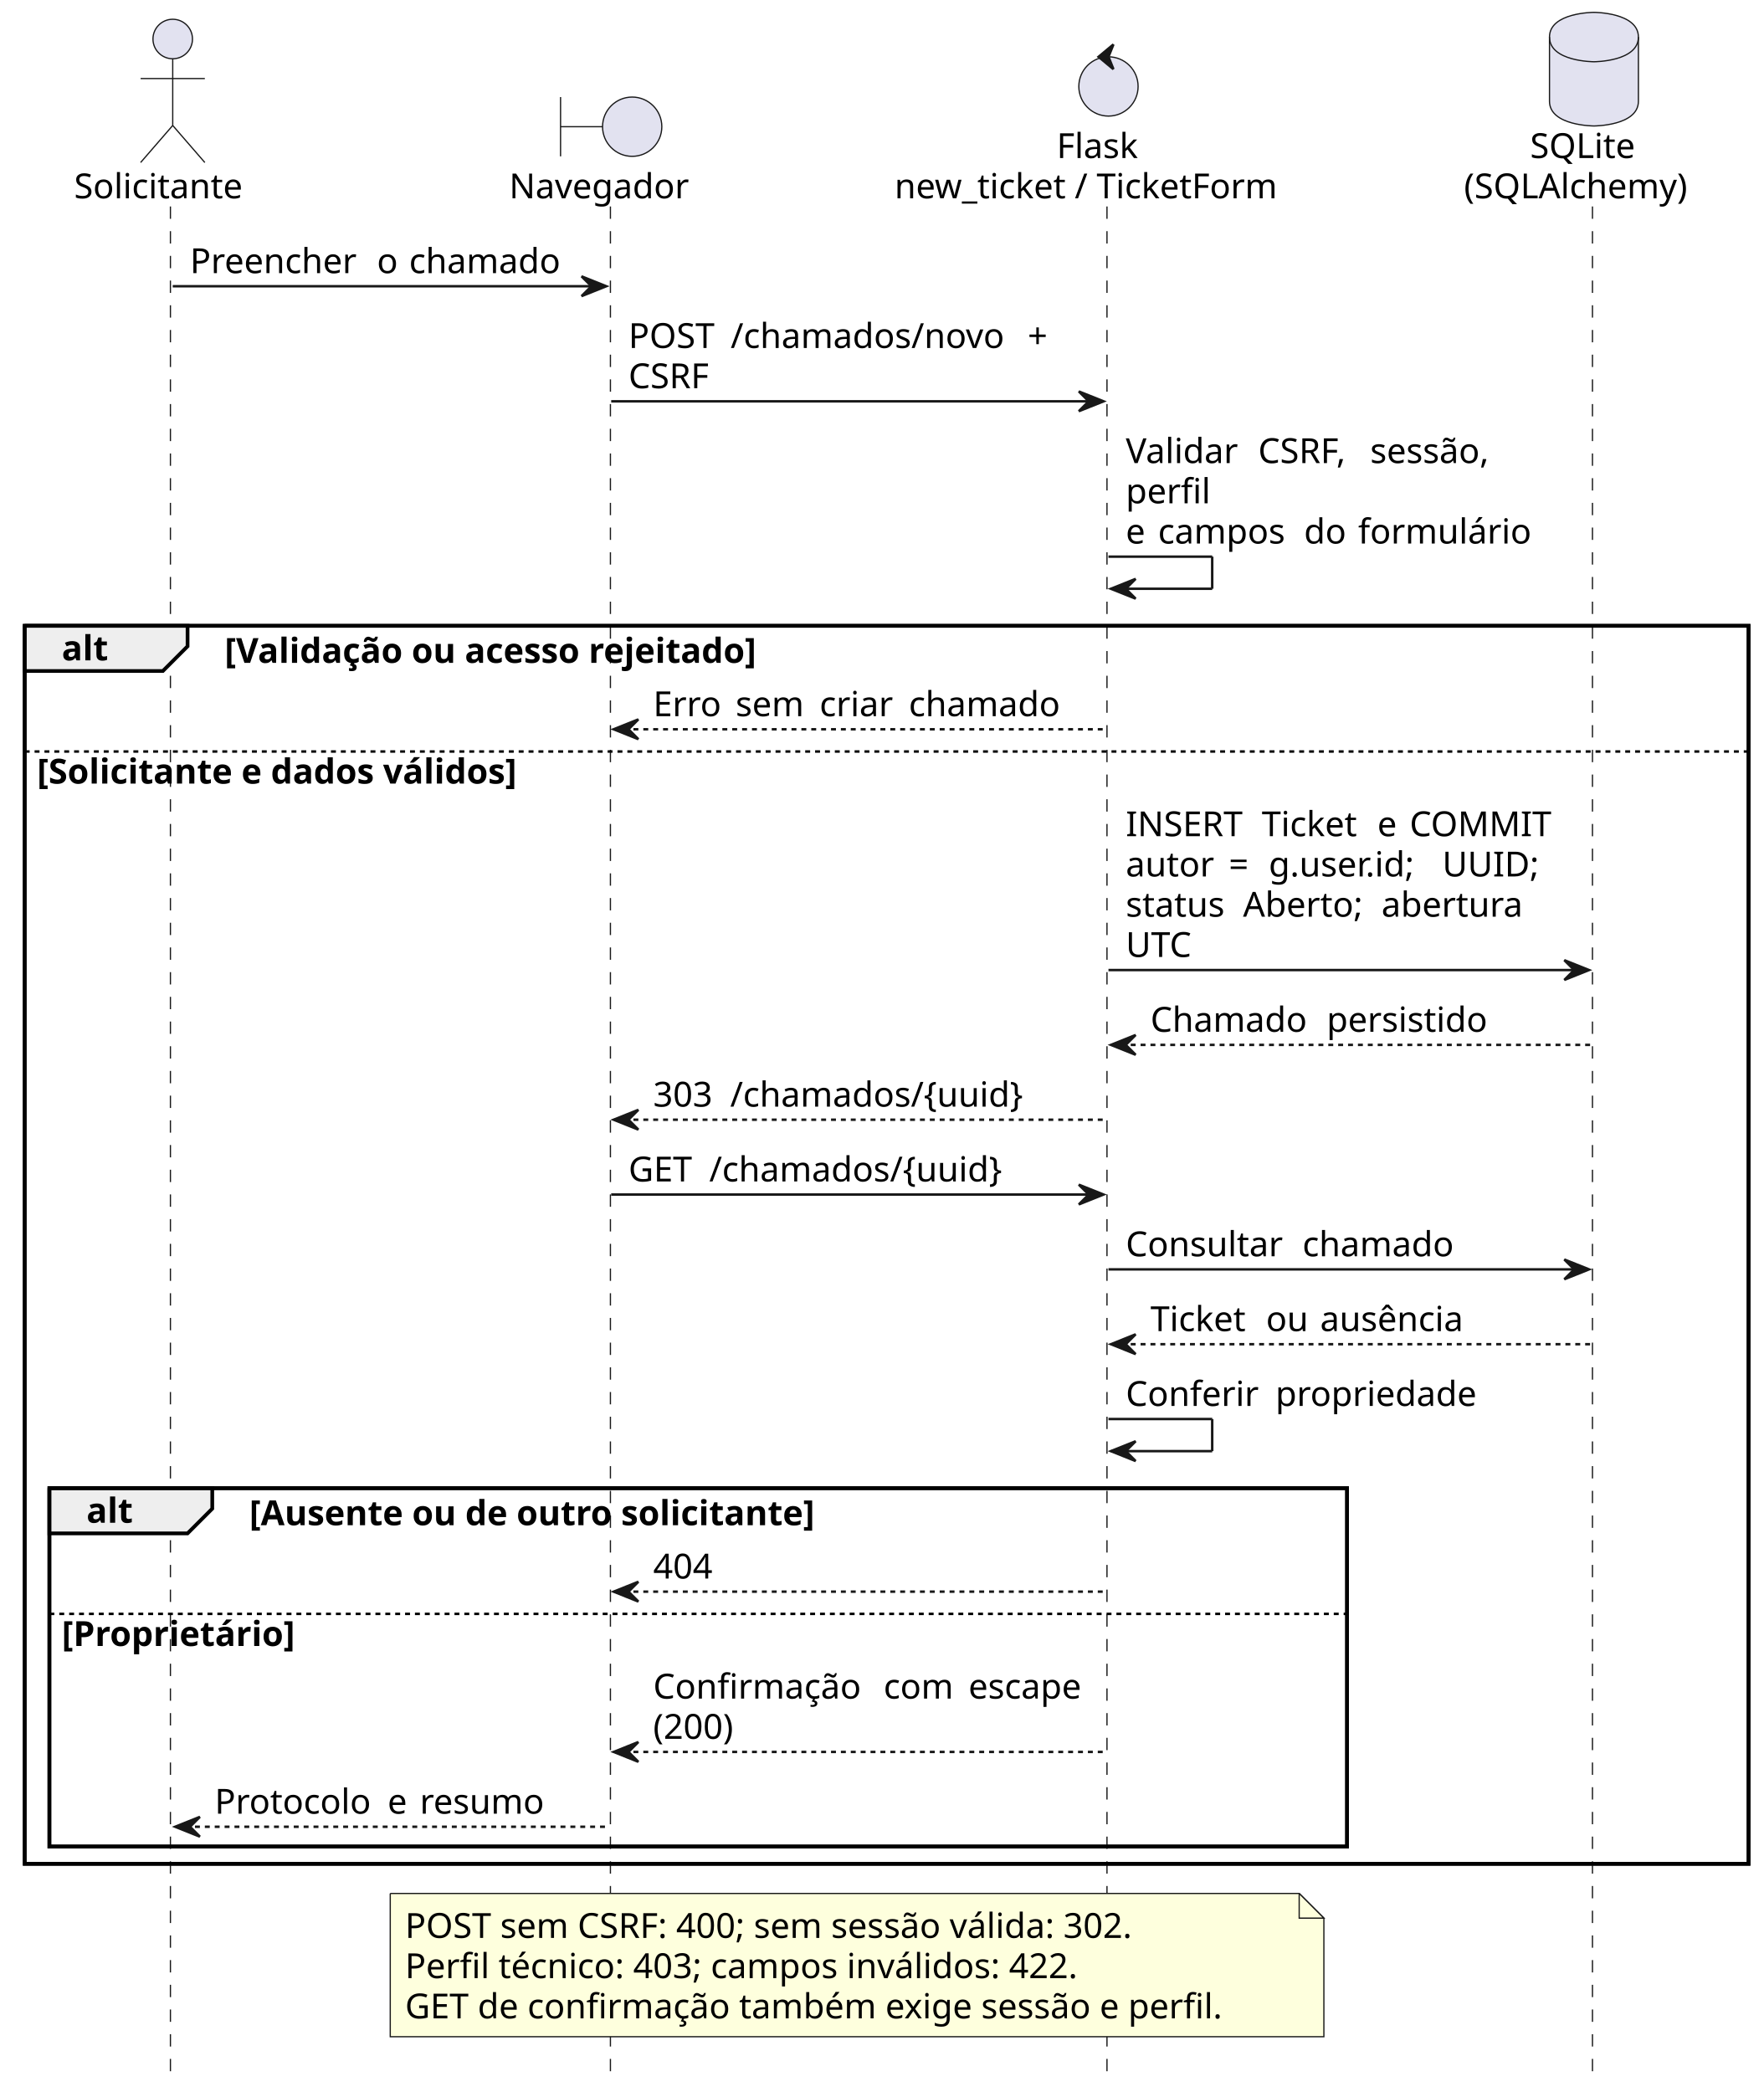
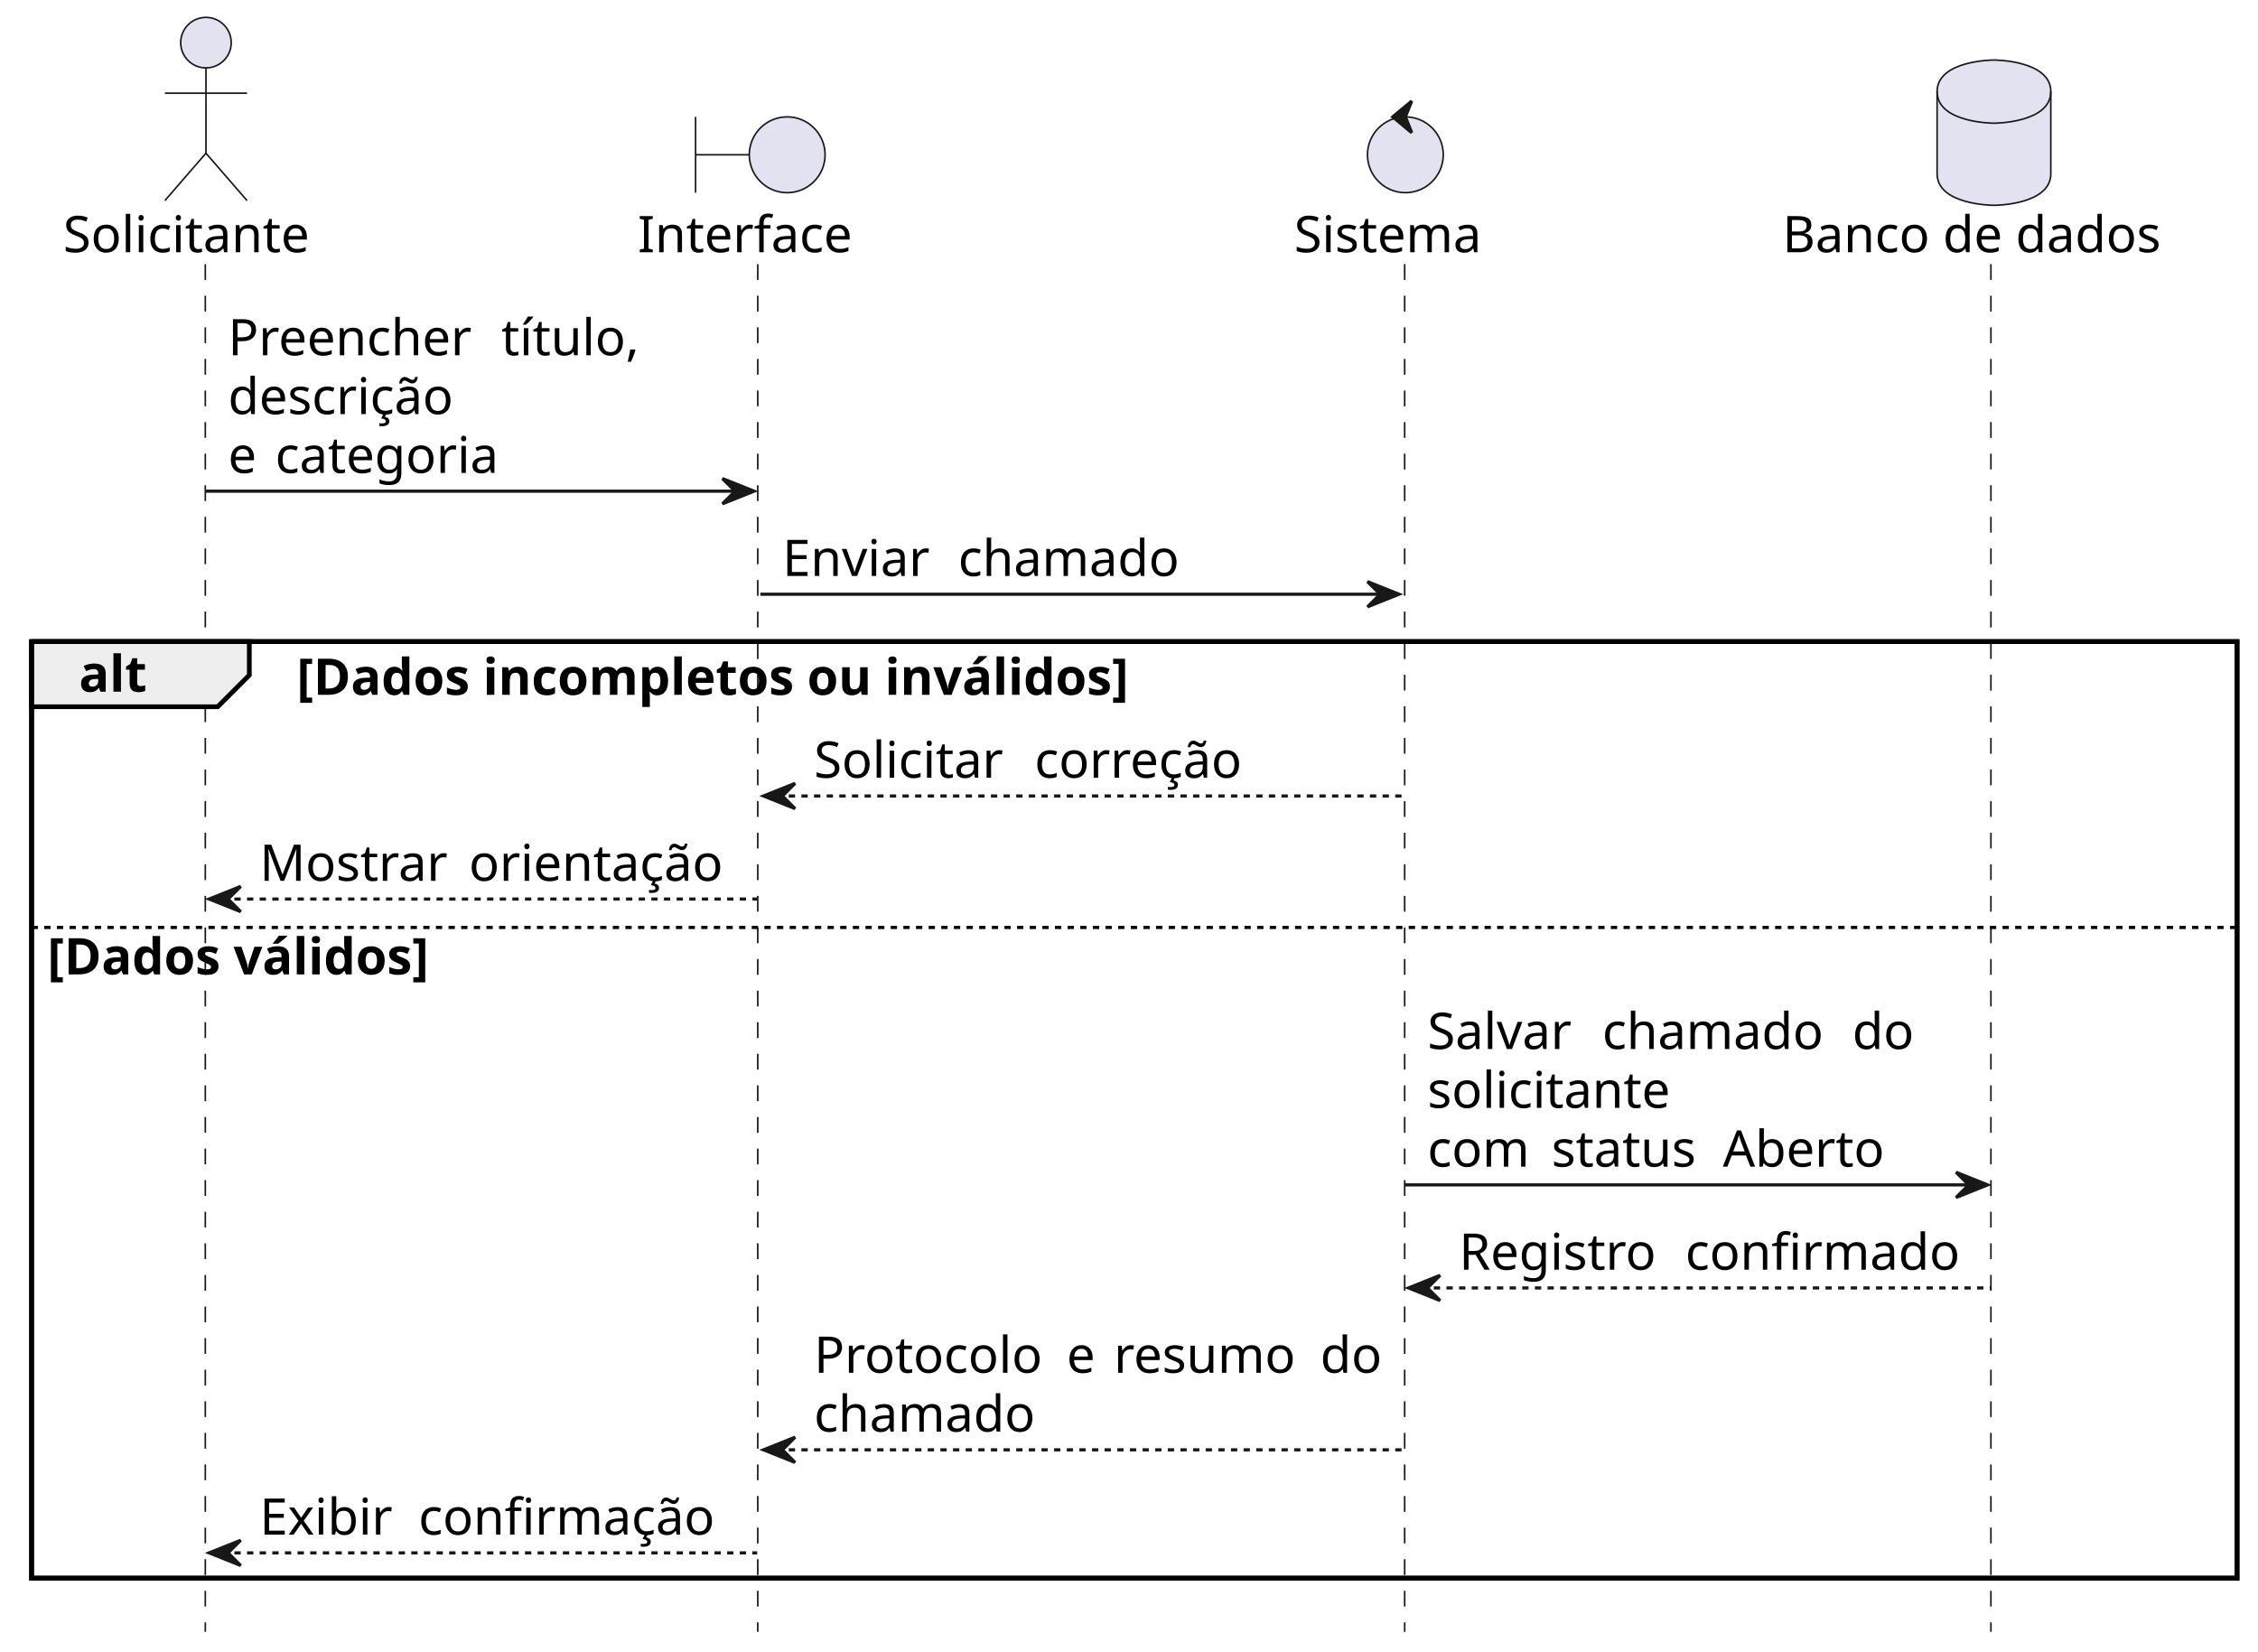
- <svg xmlns="http://www.w3.org/2000/svg" contentStyleType="text/css" data-diagram-type="SEQUENCE" height="847px" preserveAspectRatio="none" style="width:714px;height:847px;background:#FFFFFF;" version="1.1" viewBox="0 0 714 847" width="714px" zoomAndPan="magnify">
+ <svg xmlns="http://www.w3.org/2000/svg" contentStyleType="text/css" data-diagram-type="SEQUENCE" height="1634.375px" preserveAspectRatio="none" style="width:2234px;height:1634px;background:#FFFFFF;" version="1.1" viewBox="0 0 2234 1634" width="2234.375px" zoomAndPan="magnify">
  <defs />
  <g>
-     <rect fill="none" height="501.234" style="stroke:#000000;stroke-width:1.5;" width="697.945" x="10" y="253.375" />
-     <rect fill="none" height="145.078" style="stroke:#000000;stroke-width:1.5;" width="525.384" x="20" y="602.531" />
+     <rect fill="none" height="926.562" style="stroke:#000000;stroke-width:4.688;" width="2182.019" x="31.25" y="634.766" />
    <g>
-       <rect fill="#000000" fill-opacity="0" height="756.906" width="8" x="65.931" y="83.594" />
-       <line style="stroke:#181818;stroke-width:0.5;stroke-dasharray:5,5;" x1="69" x2="69" y1="83.594" y2="840.5" />
+       <rect fill="#000000" fill-opacity="0" height="1353.125" width="25" x="191.272" y="261.328" />
+       <line style="stroke:#181818;stroke-width:1.562;stroke-dasharray:15.625,15.625;" x1="203.125" x2="203.125" y1="261.328" y2="1614.453" />
    </g>
    <g>
-       <rect fill="#000000" fill-opacity="0" height="756.906" width="8" x="243.453" y="83.594" />
-       <line style="stroke:#181818;stroke-width:0.5;stroke-dasharray:5,5;" x1="247.141" x2="247.141" y1="83.594" y2="840.5" />
+       <rect fill="#000000" fill-opacity="0" height="1353.125" width="25" x="739.758" y="261.328" />
+       <line style="stroke:#181818;stroke-width:1.562;stroke-dasharray:15.625,15.625;" x1="749.707" x2="749.707" y1="261.328" y2="1614.453" />
    </g>
    <g>
-       <rect fill="#000000" fill-opacity="0" height="756.906" width="8" x="444.784" y="83.594" />
-       <line style="stroke:#181818;stroke-width:0.5;stroke-dasharray:5,5;" x1="448.184" x2="448.184" y1="83.594" y2="840.5" />
+       <rect fill="#000000" fill-opacity="0" height="1353.125" width="25" x="1377.942" y="261.328" />
+       <line style="stroke:#181818;stroke-width:1.562;stroke-dasharray:15.625,15.625;" x1="1389.746" x2="1389.746" y1="261.328" y2="1614.453" />
    </g>
    <g>
-       <rect fill="#000000" fill-opacity="0" height="756.906" width="8" x="641.343" y="83.594" />
-       <line style="stroke:#181818;stroke-width:0.5;stroke-dasharray:5,5;" x1="644.742" x2="644.742" y1="83.594" y2="840.5" />
+       <rect fill="#000000" fill-opacity="0" height="1353.125" width="25" x="1960.266" y="261.328" />
+       <line style="stroke:#181818;stroke-width:1.562;stroke-dasharray:15.625,15.625;" x1="1969.763" x2="1969.763" y1="261.328" y2="1614.453" />
    </g>
    <g class="participant participant-head" data-participant="U">
-       <text fill="#000000" font-family="sans-serif" font-size="14" lengthAdjust="spacing" textLength="73.862" x="30" y="80.292">Solicitante</text>
-       <ellipse cx="69.931" cy="15.797" fill="#E2E2F0" rx="8" ry="8" style="stroke:#181818;stroke-width:0.5;" />
-       <path d="M69.931,23.797 L69.931,50.797 M56.931,31.797 L82.931,31.797 M69.931,50.797 L56.931,65.797 M69.931,50.797 L82.931,65.797" fill="none" style="stroke:#181818;stroke-width:0.5;" />
+       <text fill="#000000" font-family="sans-serif" font-size="50" lengthAdjust="spacing" textLength="263.794" x="62.5" y="249.536">Solicitante</text>
+       <ellipse cx="203.772" cy="42.188" fill="#E2E2F0" rx="25" ry="25" style="stroke:#181818;stroke-width:1.562;" />
+       <path d="M203.772,67.188 L203.772,151.562 M163.147,92.188 L244.397,92.188 M203.772,151.562 L163.147,198.438 M203.772,151.562 L244.397,198.438" fill="none" style="stroke:#181818;stroke-width:1.562;" />
+     </g>
+     <g class="participant participant-head" data-participant="I">
+       <text fill="#000000" font-family="sans-serif" font-size="50" lengthAdjust="spacing" textLength="223.852" x="630.957" y="249.536">Interface</text>
+       <path d="M688.196,115.625 L688.196,190.625 M688.196,153.125 L741.321,153.125" fill="none" style="stroke:#181818;stroke-width:1.562;" />
+       <ellipse cx="778.821" cy="153.125" fill="#E2E2F0" rx="37.5" ry="37.5" style="stroke:#181818;stroke-width:1.562;" />
+     </g>
+     <g class="participant participant-head" data-participant="S">
+       <text fill="#000000" font-family="sans-serif" font-size="50" lengthAdjust="spacing" textLength="201.392" x="1280.371" y="249.536">Sistema</text>
+       <ellipse cx="1390.442" cy="153.125" fill="#E2E2F0" rx="37.5" ry="37.5" style="stroke:#181818;stroke-width:1.562;" />
+       <polygon fill="#181818" points="1377.942,115.625,1396.692,100,1390.442,115.625,1396.692,131.25,1377.942,115.625" style="stroke:#181818;stroke-width:3.125;" />
    </g>
    <g class="participant participant-head" data-participant="B">
-       <text fill="#000000" font-family="sans-serif" font-size="14" lengthAdjust="spacing" textLength="76.624" x="206.141" y="80.292">Navegador</text>
-       <path d="M226.953,39.297 L226.953,63.297 M226.953,51.297 L243.953,51.297" fill="none" style="stroke:#181818;stroke-width:0.5;" />
-       <ellipse cx="255.953" cy="51.297" fill="#E2E2F0" rx="12" ry="12" style="stroke:#181818;stroke-width:0.5;" />
+       <text fill="#000000" font-family="sans-serif" font-size="50" lengthAdjust="spacing" textLength="399.756" x="1763.513" y="249.536">Banco de dados</text>
+       <path d="M1916.516,90.625 C1916.516,59.375 1972.766,59.375 1972.766,59.375 C1972.766,59.375 2029.016,59.375 2029.016,90.625 L2029.016,171.875 C2029.016,203.125 1972.766,203.125 1972.766,203.125 C1972.766,203.125 1916.516,203.125 1916.516,171.875 L1916.516,90.625" fill="#E2E2F0" style="stroke:#181818;stroke-width:1.562;" />
+       <path d="M1916.516,90.625 C1916.516,121.875 1972.766,121.875 1972.766,121.875 C1972.766,121.875 2029.016,121.875 2029.016,90.625" fill="none" style="stroke:#181818;stroke-width:1.562;" />
    </g>
-     <g class="participant participant-head" data-participant="F">
-       <text fill="#000000" font-family="sans-serif" font-size="14" lengthAdjust="spacing" textLength="35.923" x="427.822" y="63.995">Flask</text>
-       <text fill="#000000" font-family="sans-serif" font-size="14" lengthAdjust="spacing" textLength="167.2" x="362.184" y="80.292">new_ticket / TicketForm</text>
-       <ellipse cx="448.784" cy="35" fill="#E2E2F0" rx="12" ry="12" style="stroke:#181818;stroke-width:0.5;" />
-       <polygon fill="#181818" points="444.784,23,450.784,18,448.784,23,450.784,28,444.784,23" style="stroke:#181818;stroke-width:1;" />
+     <g class="message" data-participant-1="U" data-participant-2="I">
+       <polygon fill="#181818" points="714.758,473.438,746.008,485.938,714.758,498.438,727.258,485.938" style="stroke:#181818;stroke-width:3.125;" />
+       <line style="stroke:#181818;stroke-width:3.125;" x1="203.772" x2="733.508" y1="485.938" y2="485.938" />
+       <text fill="#000000" font-family="sans-serif" font-size="50" lengthAdjust="spacing" textLength="254.419" x="225.647" y="351.489">Preencher</text>
+       <text fill="#000000" font-family="sans-serif" font-size="50" lengthAdjust="spacing" textLength="15.894" x="480.066" y="351.489"> </text>
+       <text fill="#000000" font-family="sans-serif" font-size="50" lengthAdjust="spacing" textLength="145.166" x="495.959" y="351.489">título,</text>
+       <text fill="#000000" font-family="sans-serif" font-size="50" lengthAdjust="spacing" textLength="239.209" x="225.647" y="409.692">descrição</text>
+       <text fill="#000000" font-family="sans-serif" font-size="50" lengthAdjust="spacing" textLength="30.762" x="225.647" y="467.896">e</text>
+       <text fill="#000000" font-family="sans-serif" font-size="50" lengthAdjust="spacing" textLength="15.894" x="256.409" y="467.896"> </text>
+       <text fill="#000000" font-family="sans-serif" font-size="50" lengthAdjust="spacing" textLength="235.913" x="272.302" y="467.896">categoria</text>
    </g>
-     <g class="participant participant-head" data-participant="D">
-       <text fill="#000000" font-family="sans-serif" font-size="14" lengthAdjust="spacing" textLength="45.698" x="619.494" y="63.995">SQLite</text>
-       <text fill="#000000" font-family="sans-serif" font-size="14" lengthAdjust="spacing" textLength="99.203" x="592.742" y="80.292">(SQLAlchemy)</text>
-       <path d="M627.343,15 C627.343,5 645.343,5 645.343,5 C645.343,5 663.343,5 663.343,15 L663.343,41 C663.343,51 645.343,51 645.343,51 C645.343,51 627.343,51 627.343,41 L627.343,15" fill="#E2E2F0" style="stroke:#181818;stroke-width:0.5;" />
-       <path d="M627.343,15 C627.343,25 645.343,25 645.343,25 C645.343,25 663.343,25 663.343,15" fill="none" style="stroke:#181818;stroke-width:0.5;" />
+     <g class="message" data-participant-1="I" data-participant-2="S">
+       <polygon fill="#181818" points="1352.942,575.391,1384.192,587.891,1352.942,600.391,1365.442,587.891" style="stroke:#181818;stroke-width:3.125;" />
+       <line style="stroke:#181818;stroke-width:3.125;" x1="752.258" x2="1371.692" y1="587.891" y2="587.891" />
+       <text fill="#000000" font-family="sans-serif" font-size="50" lengthAdjust="spacing" textLength="157.959" x="774.133" y="569.849">Enviar</text>
+       <text fill="#000000" font-family="sans-serif" font-size="50" lengthAdjust="spacing" textLength="15.894" x="932.092" y="569.849"> </text>
+       <text fill="#000000" font-family="sans-serif" font-size="50" lengthAdjust="spacing" textLength="231.494" x="947.986" y="569.849">chamado</text>
    </g>
-     <g class="message" data-participant-1="U" data-participant-2="B">
-       <polygon fill="#181818" points="235.453,111.891,245.453,115.891,235.453,119.891,239.453,115.891" style="stroke:#181818;stroke-width:1;" />
-       <line style="stroke:#181818;stroke-width:1;" x1="69.931" x2="241.453" y1="115.891" y2="115.891" />
-       <text fill="#000000" font-family="sans-serif" font-size="14" lengthAdjust="spacing" textLength="71.237" x="76.931" y="110.589">Preencher</text>
-       <text fill="#000000" font-family="sans-serif" font-size="14" lengthAdjust="spacing" textLength="4.45" x="148.168" y="110.589"> </text>
-       <text fill="#000000" font-family="sans-serif" font-size="14" lengthAdjust="spacing" textLength="8.565" x="152.619" y="110.589">o</text>
-       <text fill="#000000" font-family="sans-serif" font-size="14" lengthAdjust="spacing" textLength="4.45" x="161.184" y="110.589"> </text>
-       <text fill="#000000" font-family="sans-serif" font-size="14" lengthAdjust="spacing" textLength="64.818" x="165.634" y="110.589">chamado</text>
+     <path d="M31.25,634.766 L246.655,634.766 L246.655,667.969 L215.405,699.219 L31.25,699.219 L31.25,634.766" fill="#EEEEEE" style="stroke:#000000;stroke-width:4.688;" />
+     <rect fill="none" height="926.562" style="stroke:#000000;stroke-width:4.688;" width="2182.019" x="31.25" y="634.766" />
+     <text fill="#000000" font-family="sans-serif" font-size="50" font-weight="bold" lengthAdjust="spacing" textLength="74.78" x="78.125" y="684.302">alt</text>
+     <text fill="#000000" font-family="sans-serif" font-size="50" font-weight="bold" lengthAdjust="spacing" textLength="939.941" x="293.53" y="687.427">[Dados incompletos ou inválidos]</text>
+     <g class="message" data-participant-1="S" data-participant-2="I">
+       <polygon fill="#181818" points="786.633,775,755.383,787.5,786.633,800,774.133,787.5" style="stroke:#181818;stroke-width:3.125;" />
+       <line style="stroke:#181818;stroke-width:3.125;stroke-dasharray:6.25,6.25;" x1="767.883" x2="1387.317" y1="787.5" y2="787.5" />
+       <text fill="#000000" font-family="sans-serif" font-size="50" lengthAdjust="spacing" textLength="202.295" x="805.383" y="769.458">Solicitar</text>
+       <text fill="#000000" font-family="sans-serif" font-size="50" lengthAdjust="spacing" textLength="15.894" x="1007.678" y="769.458"> </text>
+       <text fill="#000000" font-family="sans-serif" font-size="50" lengthAdjust="spacing" textLength="218.677" x="1023.572" y="769.458">correção</text>
    </g>
-     <g class="message" data-participant-1="B" data-participant-2="F">
-       <polygon fill="#181818" points="436.784,158.484,446.784,162.484,436.784,166.484,440.784,162.484" style="stroke:#181818;stroke-width:1;" />
-       <line style="stroke:#181818;stroke-width:1;" x1="247.453" x2="442.784" y1="162.484" y2="162.484" />
-       <text fill="#000000" font-family="sans-serif" font-size="14" lengthAdjust="spacing" textLength="36.9" x="254.453" y="140.886">POST</text>
-       <text fill="#000000" font-family="sans-serif" font-size="14" lengthAdjust="spacing" textLength="4.45" x="291.353" y="140.886"> </text>
-       <text fill="#000000" font-family="sans-serif" font-size="14" lengthAdjust="spacing" textLength="115.835" x="295.803" y="140.886">/chamados/novo</text>
-       <text fill="#000000" font-family="sans-serif" font-size="14" lengthAdjust="spacing" textLength="4.45" x="411.638" y="140.886"> </text>
-       <text fill="#000000" font-family="sans-serif" font-size="14" lengthAdjust="spacing" textLength="11.73" x="416.088" y="140.886">+</text>
-       <text fill="#000000" font-family="sans-serif" font-size="14" lengthAdjust="spacing" textLength="36.442" x="254.453" y="157.183">CSRF</text>
+     <g class="message" data-participant-1="I" data-participant-2="U">
+       <polygon fill="#181818" points="238.147,876.953,206.897,889.453,238.147,901.953,225.647,889.453" style="stroke:#181818;stroke-width:3.125;" />
+       <line style="stroke:#181818;stroke-width:3.125;stroke-dasharray:6.25,6.25;" x1="219.397" x2="749.133" y1="889.453" y2="889.453" />
+       <text fill="#000000" font-family="sans-serif" font-size="50" lengthAdjust="spacing" textLength="191.138" x="256.897" y="871.411">Mostrar</text>
+       <text fill="#000000" font-family="sans-serif" font-size="50" lengthAdjust="spacing" textLength="15.894" x="448.035" y="871.411"> </text>
+       <text fill="#000000" font-family="sans-serif" font-size="50" lengthAdjust="spacing" textLength="266.455" x="463.928" y="871.411">orientação</text>
    </g>
-     <g class="message" data-participant-1="F" data-participant-2="F">
-       <line style="stroke:#181818;stroke-width:1;" x1="448.784" x2="490.784" y1="225.375" y2="225.375" />
-       <line style="stroke:#181818;stroke-width:1;" x1="490.784" x2="490.784" y1="225.375" y2="238.375" />
-       <line style="stroke:#181818;stroke-width:1;" x1="449.784" x2="490.784" y1="238.375" y2="238.375" />
-       <polygon fill="#181818" points="459.784,234.375,449.784,238.375,459.784,242.375,455.784,238.375" style="stroke:#181818;stroke-width:1;" />
-       <text fill="#000000" font-family="sans-serif" font-size="14" lengthAdjust="spacing" textLength="49.157" x="455.784" y="187.48">Validar</text>
-       <text fill="#000000" font-family="sans-serif" font-size="14" lengthAdjust="spacing" textLength="4.45" x="504.941" y="187.48"> </text>
-       <text fill="#000000" font-family="sans-serif" font-size="14" lengthAdjust="spacing" textLength="40.893" x="509.391" y="187.48">CSRF,</text>
-       <text fill="#000000" font-family="sans-serif" font-size="14" lengthAdjust="spacing" textLength="4.45" x="550.284" y="187.48"> </text>
-       <text fill="#000000" font-family="sans-serif" font-size="14" lengthAdjust="spacing" textLength="52.09" x="554.734" y="187.48">sessão,</text>
-       <text fill="#000000" font-family="sans-serif" font-size="14" lengthAdjust="spacing" textLength="35.964" x="455.784" y="203.776">perfil</text>
-       <text fill="#000000" font-family="sans-serif" font-size="14" lengthAdjust="spacing" textLength="8.613" x="455.784" y="220.073">e</text>
-       <text fill="#000000" font-family="sans-serif" font-size="14" lengthAdjust="spacing" textLength="4.45" x="464.397" y="220.073"> </text>
-       <text fill="#000000" font-family="sans-serif" font-size="14" lengthAdjust="spacing" textLength="54.66" x="468.847" y="220.073">campos</text>
-       <text fill="#000000" font-family="sans-serif" font-size="14" lengthAdjust="spacing" textLength="4.45" x="523.507" y="220.073"> </text>
-       <text fill="#000000" font-family="sans-serif" font-size="14" lengthAdjust="spacing" textLength="17.452" x="527.957" y="220.073">do</text>
-       <text fill="#000000" font-family="sans-serif" font-size="14" lengthAdjust="spacing" textLength="4.45" x="545.41" y="220.073"> </text>
-       <text fill="#000000" font-family="sans-serif" font-size="14" lengthAdjust="spacing" textLength="72.44" x="549.86" y="220.073">formulário</text>
+     <line style="stroke:#000000;stroke-width:3.125;stroke-dasharray:6.25,6.25;" x1="31.25" x2="2213.269" y1="917.578" y2="917.578" />
+     <text fill="#000000" font-family="sans-serif" font-size="50" font-weight="bold" lengthAdjust="spacing" textLength="438.769" x="46.875" y="963.989">[Dados válidos]</text>
+     <g class="message" data-participant-1="S" data-participant-2="B">
+       <polygon fill="#181818" points="1935.266,1159.766,1966.516,1172.266,1935.266,1184.766,1947.766,1172.266" style="stroke:#181818;stroke-width:3.125;" />
+       <line style="stroke:#181818;stroke-width:3.125;" x1="1390.442" x2="1954.016" y1="1172.266" y2="1172.266" />
+       <text fill="#000000" font-family="sans-serif" font-size="50" lengthAdjust="spacing" textLength="157.056" x="1412.317" y="1037.817">Salvar</text>
+       <text fill="#000000" font-family="sans-serif" font-size="50" lengthAdjust="spacing" textLength="15.894" x="1569.373" y="1037.817"> </text>
+       <text fill="#000000" font-family="sans-serif" font-size="50" lengthAdjust="spacing" textLength="231.494" x="1585.266" y="1037.817">chamado</text>
+       <text fill="#000000" font-family="sans-serif" font-size="50" lengthAdjust="spacing" textLength="15.894" x="1816.76" y="1037.817"> </text>
+       <text fill="#000000" font-family="sans-serif" font-size="50" lengthAdjust="spacing" textLength="62.329" x="1832.654" y="1037.817">do</text>
+       <text fill="#000000" font-family="sans-serif" font-size="50" lengthAdjust="spacing" textLength="258.106" x="1412.317" y="1096.021">solicitante</text>
+       <text fill="#000000" font-family="sans-serif" font-size="50" lengthAdjust="spacing" textLength="106.787" x="1412.317" y="1154.224">com</text>
+       <text fill="#000000" font-family="sans-serif" font-size="50" lengthAdjust="spacing" textLength="15.894" x="1519.104" y="1154.224"> </text>
+       <text fill="#000000" font-family="sans-serif" font-size="50" lengthAdjust="spacing" textLength="153.638" x="1534.998" y="1154.224">status</text>
+       <text fill="#000000" font-family="sans-serif" font-size="50" lengthAdjust="spacing" textLength="15.894" x="1688.635" y="1154.224"> </text>
+       <text fill="#000000" font-family="sans-serif" font-size="50" lengthAdjust="spacing" textLength="167.456" x="1704.529" y="1154.224">Aberto</text>
    </g>
-     <path d="M10,253.375 L75.939,253.375 L75.939,261.672 L65.939,271.672 L10,271.672 L10,253.375" fill="#EEEEEE" style="stroke:#000000;stroke-width:1.5;" />
-     <rect fill="none" height="501.234" style="stroke:#000000;stroke-width:1.5;" width="697.945" x="10" y="253.375" />
-     <text fill="#000000" font-family="sans-serif" font-size="14" font-weight="bold" lengthAdjust="spacing" textLength="20.939" x="25" y="267.37">alt</text>
-     <text fill="#000000" font-family="sans-serif" font-size="14" font-weight="bold" lengthAdjust="spacing" textLength="248.514" x="90.939" y="268.37">[Validação ou acesso rejeitado]</text>
-     <g class="message" data-participant-1="F" data-participant-2="B">
-       <polygon fill="#181818" points="258.453,291.266,248.453,295.266,258.453,299.266,254.453,295.266" style="stroke:#181818;stroke-width:1;" />
-       <line style="stroke:#181818;stroke-width:1;stroke-dasharray:2,2;" x1="252.453" x2="447.784" y1="295.266" y2="295.266" />
-       <text fill="#000000" font-family="sans-serif" font-size="14" lengthAdjust="spacing" textLength="28.923" x="264.453" y="289.964">Erro</text>
-       <text fill="#000000" font-family="sans-serif" font-size="14" lengthAdjust="spacing" textLength="4.45" x="293.375" y="289.964"> </text>
-       <text fill="#000000" font-family="sans-serif" font-size="14" lengthAdjust="spacing" textLength="29.545" x="297.826" y="289.964">sem</text>
-       <text fill="#000000" font-family="sans-serif" font-size="14" lengthAdjust="spacing" textLength="4.45" x="327.371" y="289.964"> </text>
-       <text fill="#000000" font-family="sans-serif" font-size="14" lengthAdjust="spacing" textLength="31.678" x="331.821" y="289.964">criar</text>
-       <text fill="#000000" font-family="sans-serif" font-size="14" lengthAdjust="spacing" textLength="4.45" x="363.498" y="289.964"> </text>
-       <text fill="#000000" font-family="sans-serif" font-size="14" lengthAdjust="spacing" textLength="64.818" x="367.949" y="289.964">chamado</text>
+     <g class="message" data-participant-1="B" data-participant-2="S">
+       <polygon fill="#181818" points="1424.817,1261.719,1393.567,1274.219,1424.817,1286.719,1412.317,1274.219" style="stroke:#181818;stroke-width:3.125;" />
+       <line style="stroke:#181818;stroke-width:3.125;stroke-dasharray:6.25,6.25;" x1="1406.067" x2="1969.641" y1="1274.219" y2="1274.219" />
+       <text fill="#000000" font-family="sans-serif" font-size="50" lengthAdjust="spacing" textLength="207.935" x="1443.567" y="1256.177">Registro</text>
+       <text fill="#000000" font-family="sans-serif" font-size="50" lengthAdjust="spacing" textLength="15.894" x="1651.502" y="1256.177"> </text>
+       <text fill="#000000" font-family="sans-serif" font-size="50" lengthAdjust="spacing" textLength="283.496" x="1667.395" y="1256.177">confirmado</text>
    </g>
-     <line style="stroke:#000000;stroke-width:1;stroke-dasharray:2,2;" x1="10" x2="707.945" y1="304.266" y2="304.266" />
-     <text fill="#000000" font-family="sans-serif" font-size="14" font-weight="bold" lengthAdjust="spacing" textLength="225.19" x="15" y="317.261">[Solicitante e dados válidos]</text>
-     <g class="message" data-participant-1="F" data-participant-2="D">
-       <polygon fill="#181818" points="633.343,388.75,643.343,392.75,633.343,396.75,637.343,392.75" style="stroke:#181818;stroke-width:1;" />
-       <line style="stroke:#181818;stroke-width:1;" x1="448.784" x2="639.343" y1="392.75" y2="392.75" />
-       <text fill="#000000" font-family="sans-serif" font-size="14" lengthAdjust="spacing" textLength="50.613" x="455.784" y="338.558">INSERT</text>
-       <text fill="#000000" font-family="sans-serif" font-size="14" lengthAdjust="spacing" textLength="4.45" x="506.397" y="338.558"> </text>
-       <text fill="#000000" font-family="sans-serif" font-size="14" lengthAdjust="spacing" textLength="42.349" x="510.847" y="338.558">Ticket</text>
-       <text fill="#000000" font-family="sans-serif" font-size="14" lengthAdjust="spacing" textLength="4.45" x="553.196" y="338.558"> </text>
-       <text fill="#000000" font-family="sans-serif" font-size="14" lengthAdjust="spacing" textLength="8.613" x="557.646" y="338.558">e</text>
-       <text fill="#000000" font-family="sans-serif" font-size="14" lengthAdjust="spacing" textLength="4.45" x="566.259" y="338.558"> </text>
-       <text fill="#000000" font-family="sans-serif" font-size="14" lengthAdjust="spacing" textLength="57.634" x="570.71" y="338.558">COMMIT</text>
-       <text fill="#000000" font-family="sans-serif" font-size="14" lengthAdjust="spacing" textLength="37.263" x="455.784" y="354.854">autor</text>
-       <text fill="#000000" font-family="sans-serif" font-size="14" lengthAdjust="spacing" textLength="4.45" x="493.046" y="354.854"> </text>
-       <text fill="#000000" font-family="sans-serif" font-size="14" lengthAdjust="spacing" textLength="11.73" x="497.497" y="354.854">=</text>
-       <text fill="#000000" font-family="sans-serif" font-size="14" lengthAdjust="spacing" textLength="4.45" x="509.227" y="354.854"> </text>
-       <text fill="#000000" font-family="sans-serif" font-size="14" lengthAdjust="spacing" textLength="65.816" x="513.677" y="354.854">g.user.id;</text>
-       <text fill="#000000" font-family="sans-serif" font-size="14" lengthAdjust="spacing" textLength="4.45" x="579.494" y="354.854"> </text>
-       <text fill="#000000" font-family="sans-serif" font-size="14" lengthAdjust="spacing" textLength="40.12" x="583.944" y="354.854">UUID;</text>
-       <text fill="#000000" font-family="sans-serif" font-size="14" lengthAdjust="spacing" textLength="43.019" x="455.784" y="371.151">status</text>
-       <text fill="#000000" font-family="sans-serif" font-size="14" lengthAdjust="spacing" textLength="4.45" x="498.802" y="371.151"> </text>
-       <text fill="#000000" font-family="sans-serif" font-size="14" lengthAdjust="spacing" textLength="51.605" x="503.252" y="371.151">Aberto;</text>
-       <text fill="#000000" font-family="sans-serif" font-size="14" lengthAdjust="spacing" textLength="4.45" x="554.857" y="371.151"> </text>
-       <text fill="#000000" font-family="sans-serif" font-size="14" lengthAdjust="spacing" textLength="60.532" x="559.307" y="371.151">abertura</text>
-       <text fill="#000000" font-family="sans-serif" font-size="14" lengthAdjust="spacing" textLength="28.574" x="455.784" y="387.448">UTC</text>
+     <g class="message" data-participant-1="S" data-participant-2="I">
+       <polygon fill="#181818" points="786.633,1421.875,755.383,1434.375,786.633,1446.875,774.133,1434.375" style="stroke:#181818;stroke-width:3.125;" />
+       <line style="stroke:#181818;stroke-width:3.125;stroke-dasharray:6.25,6.25;" x1="767.883" x2="1387.317" y1="1434.375" y2="1434.375" />
+       <text fill="#000000" font-family="sans-serif" font-size="50" lengthAdjust="spacing" textLength="234.058" x="805.383" y="1358.13">Protocolo</text>
+       <text fill="#000000" font-family="sans-serif" font-size="50" lengthAdjust="spacing" textLength="15.894" x="1039.441" y="1358.13"> </text>
+       <text fill="#000000" font-family="sans-serif" font-size="50" lengthAdjust="spacing" textLength="30.762" x="1055.334" y="1358.13">e</text>
+       <text fill="#000000" font-family="sans-serif" font-size="50" lengthAdjust="spacing" textLength="15.894" x="1086.096" y="1358.13"> </text>
+       <text fill="#000000" font-family="sans-serif" font-size="50" lengthAdjust="spacing" textLength="188.355" x="1101.99" y="1358.13">resumo</text>
+       <text fill="#000000" font-family="sans-serif" font-size="50" lengthAdjust="spacing" textLength="15.894" x="1290.344" y="1358.13"> </text>
+       <text fill="#000000" font-family="sans-serif" font-size="50" lengthAdjust="spacing" textLength="62.329" x="1306.238" y="1358.13">do</text>
+       <text fill="#000000" font-family="sans-serif" font-size="50" lengthAdjust="spacing" textLength="231.494" x="805.383" y="1416.333">chamado</text>
    </g>
-     <g class="message" data-participant-1="D" data-participant-2="F">
-       <polygon fill="#181818" points="459.784,419.047,449.784,423.047,459.784,427.047,455.784,423.047" style="stroke:#181818;stroke-width:1;" />
-       <line style="stroke:#181818;stroke-width:1;stroke-dasharray:2,2;" x1="453.784" x2="644.343" y1="423.047" y2="423.047" />
-       <text fill="#000000" font-family="sans-serif" font-size="14" lengthAdjust="spacing" textLength="66.897" x="465.784" y="417.745">Chamado</text>
-       <text fill="#000000" font-family="sans-serif" font-size="14" lengthAdjust="spacing" textLength="4.45" x="532.68" y="417.745"> </text>
-       <text fill="#000000" font-family="sans-serif" font-size="14" lengthAdjust="spacing" textLength="68.564" x="537.13" y="417.745">persistido</text>
+     <g class="message" data-participant-1="I" data-participant-2="U">
+       <polygon fill="#181818" points="238.147,1523.828,206.897,1536.328,238.147,1548.828,225.647,1536.328" style="stroke:#181818;stroke-width:3.125;" />
+       <line style="stroke:#181818;stroke-width:3.125;stroke-dasharray:6.25,6.25;" x1="219.397" x2="749.133" y1="1536.328" y2="1536.328" />
+       <text fill="#000000" font-family="sans-serif" font-size="50" lengthAdjust="spacing" textLength="141.26" x="256.897" y="1518.286">Exibir</text>
+       <text fill="#000000" font-family="sans-serif" font-size="50" lengthAdjust="spacing" textLength="15.894" x="398.157" y="1518.286"> </text>
+       <text fill="#000000" font-family="sans-serif" font-size="50" lengthAdjust="spacing" textLength="309.888" x="414.05" y="1518.286">confirmação</text>
    </g>
-     <g class="message" data-participant-1="F" data-participant-2="B">
-       <polygon fill="#181818" points="258.453,449.344,248.453,453.344,258.453,457.344,254.453,453.344" style="stroke:#181818;stroke-width:1;" />
-       <line style="stroke:#181818;stroke-width:1;stroke-dasharray:2,2;" x1="252.453" x2="447.784" y1="453.344" y2="453.344" />
-       <text fill="#000000" font-family="sans-serif" font-size="14" lengthAdjust="spacing" textLength="26.722" x="264.453" y="448.042">303</text>
-       <text fill="#000000" font-family="sans-serif" font-size="14" lengthAdjust="spacing" textLength="4.45" x="291.174" y="448.042"> </text>
-       <text fill="#000000" font-family="sans-serif" font-size="14" lengthAdjust="spacing" textLength="129.883" x="295.625" y="448.042">/chamados/{uuid}</text>
-     </g>
-     <g class="message" data-participant-1="B" data-participant-2="F">
-       <polygon fill="#181818" points="436.784,479.641,446.784,483.641,436.784,487.641,440.784,483.641" style="stroke:#181818;stroke-width:1;" />
-       <line style="stroke:#181818;stroke-width:1;" x1="247.453" x2="442.784" y1="483.641" y2="483.641" />
-       <text fill="#000000" font-family="sans-serif" font-size="14" lengthAdjust="spacing" textLength="28.246" x="254.453" y="478.339">GET</text>
-       <text fill="#000000" font-family="sans-serif" font-size="14" lengthAdjust="spacing" textLength="4.45" x="282.699" y="478.339"> </text>
-       <text fill="#000000" font-family="sans-serif" font-size="14" lengthAdjust="spacing" textLength="129.883" x="287.149" y="478.339">/chamados/{uuid}</text>
-     </g>
-     <g class="message" data-participant-1="F" data-participant-2="D">
-       <polygon fill="#181818" points="633.343,509.938,643.343,513.938,633.343,517.938,637.343,513.938" style="stroke:#181818;stroke-width:1;" />
-       <line style="stroke:#181818;stroke-width:1;" x1="448.784" x2="639.343" y1="513.938" y2="513.938" />
-       <text fill="#000000" font-family="sans-serif" font-size="14" lengthAdjust="spacing" textLength="67.095" x="455.784" y="508.636">Consultar</text>
-       <text fill="#000000" font-family="sans-serif" font-size="14" lengthAdjust="spacing" textLength="4.45" x="522.878" y="508.636"> </text>
-       <text fill="#000000" font-family="sans-serif" font-size="14" lengthAdjust="spacing" textLength="64.818" x="527.329" y="508.636">chamado</text>
-     </g>
-     <g class="message" data-participant-1="D" data-participant-2="F">
-       <polygon fill="#181818" points="459.784,540.234,449.784,544.234,459.784,548.234,455.784,544.234" style="stroke:#181818;stroke-width:1;" />
-       <line style="stroke:#181818;stroke-width:1;stroke-dasharray:2,2;" x1="453.784" x2="644.343" y1="544.234" y2="544.234" />
-       <text fill="#000000" font-family="sans-serif" font-size="14" lengthAdjust="spacing" textLength="42.349" x="465.784" y="538.933">Ticket</text>
-       <text fill="#000000" font-family="sans-serif" font-size="14" lengthAdjust="spacing" textLength="4.45" x="508.132" y="538.933"> </text>
-       <text fill="#000000" font-family="sans-serif" font-size="14" lengthAdjust="spacing" textLength="17.439" x="512.582" y="538.933">ou</text>
-       <text fill="#000000" font-family="sans-serif" font-size="14" lengthAdjust="spacing" textLength="4.45" x="530.021" y="538.933"> </text>
-       <text fill="#000000" font-family="sans-serif" font-size="14" lengthAdjust="spacing" textLength="62.398" x="534.471" y="538.933">ausência</text>
-     </g>
-     <g class="message" data-participant-1="F" data-participant-2="F">
-       <line style="stroke:#181818;stroke-width:1;" x1="448.784" x2="490.784" y1="574.531" y2="574.531" />
-       <line style="stroke:#181818;stroke-width:1;" x1="490.784" x2="490.784" y1="574.531" y2="587.531" />
-       <line style="stroke:#181818;stroke-width:1;" x1="449.784" x2="490.784" y1="587.531" y2="587.531" />
-       <polygon fill="#181818" points="459.784,583.531,449.784,587.531,459.784,591.531,455.784,587.531" style="stroke:#181818;stroke-width:1;" />
-       <text fill="#000000" font-family="sans-serif" font-size="14" lengthAdjust="spacing" textLength="56.157" x="455.784" y="569.23">Conferir</text>
-       <text fill="#000000" font-family="sans-serif" font-size="14" lengthAdjust="spacing" textLength="4.45" x="511.941" y="569.23"> </text>
-       <text fill="#000000" font-family="sans-serif" font-size="14" lengthAdjust="spacing" textLength="85.319" x="516.391" y="569.23">propriedade</text>
-     </g>
-     <path d="M20,602.531 L85.939,602.531 L85.939,610.828 L75.939,620.828 L20,620.828 L20,602.531" fill="#EEEEEE" style="stroke:#000000;stroke-width:1.5;" />
-     <rect fill="none" height="145.078" style="stroke:#000000;stroke-width:1.5;" width="525.384" x="20" y="602.531" />
-     <text fill="#000000" font-family="sans-serif" font-size="14" font-weight="bold" lengthAdjust="spacing" textLength="20.939" x="35" y="616.526">alt</text>
-     <text fill="#000000" font-family="sans-serif" font-size="14" font-weight="bold" lengthAdjust="spacing" textLength="261.919" x="100.939" y="617.526">[Ausente ou de outro solicitante]</text>
-     <g class="message" data-participant-1="F" data-participant-2="B">
-       <polygon fill="#181818" points="258.453,640.422,248.453,644.422,258.453,648.422,254.453,644.422" style="stroke:#181818;stroke-width:1;" />
-       <line style="stroke:#181818;stroke-width:1;stroke-dasharray:2,2;" x1="252.453" x2="447.784" y1="644.422" y2="644.422" />
-       <text fill="#000000" font-family="sans-serif" font-size="14" lengthAdjust="spacing" textLength="26.722" x="264.453" y="639.12">404</text>
-     </g>
-     <line style="stroke:#000000;stroke-width:1;stroke-dasharray:2,2;" x1="20" x2="545.384" y1="653.422" y2="653.422" />
-     <text fill="#000000" font-family="sans-serif" font-size="14" font-weight="bold" lengthAdjust="spacing" textLength="108.261" x="25" y="666.417">[Proprietário]</text>
-     <g class="message" data-participant-1="F" data-participant-2="B">
-       <polygon fill="#181818" points="258.453,705.312,248.453,709.312,258.453,713.312,254.453,709.312" style="stroke:#181818;stroke-width:1;" />
-       <line style="stroke:#181818;stroke-width:1;stroke-dasharray:2,2;" x1="252.453" x2="447.784" y1="709.312" y2="709.312" />
-       <text fill="#000000" font-family="sans-serif" font-size="14" lengthAdjust="spacing" textLength="88.847" x="264.453" y="687.714">Confirmação</text>
-       <text fill="#000000" font-family="sans-serif" font-size="14" lengthAdjust="spacing" textLength="4.45" x="353.299" y="687.714"> </text>
-       <text fill="#000000" font-family="sans-serif" font-size="14" lengthAdjust="spacing" textLength="29.9" x="357.75" y="687.714">com</text>
-       <text fill="#000000" font-family="sans-serif" font-size="14" lengthAdjust="spacing" textLength="4.45" x="387.65" y="687.714"> </text>
-       <text fill="#000000" font-family="sans-serif" font-size="14" lengthAdjust="spacing" textLength="49.684" x="392.1" y="687.714">escape</text>
-       <text fill="#000000" font-family="sans-serif" font-size="14" lengthAdjust="spacing" textLength="37.645" x="264.453" y="704.011">(200)</text>
-     </g>
-     <g class="message" data-participant-1="B" data-participant-2="U">
-       <polygon fill="#181818" points="80.931,735.609,70.931,739.609,80.931,743.609,76.931,739.609" style="stroke:#181818;stroke-width:1;" />
-       <line style="stroke:#181818;stroke-width:1;stroke-dasharray:2,2;" x1="74.931" x2="246.453" y1="739.609" y2="739.609" />
-       <text fill="#000000" font-family="sans-serif" font-size="14" lengthAdjust="spacing" textLength="65.536" x="86.931" y="734.308">Protocolo</text>
-       <text fill="#000000" font-family="sans-serif" font-size="14" lengthAdjust="spacing" textLength="4.45" x="152.467" y="734.308"> </text>
-       <text fill="#000000" font-family="sans-serif" font-size="14" lengthAdjust="spacing" textLength="8.613" x="156.917" y="734.308">e</text>
-       <text fill="#000000" font-family="sans-serif" font-size="14" lengthAdjust="spacing" textLength="4.45" x="165.531" y="734.308"> </text>
-       <text fill="#000000" font-family="sans-serif" font-size="14" lengthAdjust="spacing" textLength="52.739" x="169.981" y="734.308">resumo</text>
-     </g>
-     <path d="M158,766.609 L158,824.609 L536,824.609 L536,776.609 L526,766.609 L158,766.609" fill="#FEFFDD" style="stroke:#181818;stroke-width:0.5;" />
-     <path d="M526,766.609 L526,776.609 L536,776.609 L526,766.609" fill="#FEFFDD" style="stroke:#181818;stroke-width:0.5;" />
-     <text fill="#000000" font-family="sans-serif" font-size="14" lengthAdjust="spacing" textLength="325.377" x="164" y="784.605">POST sem CSRF: 400; sem sessão válida: 302.</text>
-     <text fill="#000000" font-family="sans-serif" font-size="14" lengthAdjust="spacing" textLength="297.452" x="164" y="800.901">Perfil técnico: 403; campos inválidos: 422.</text>
-     <text fill="#000000" font-family="sans-serif" font-size="14" lengthAdjust="spacing" textLength="357.465" x="164" y="817.198">GET de confirmação também exige sessão e perfil.</text>
  </g>
</svg>
